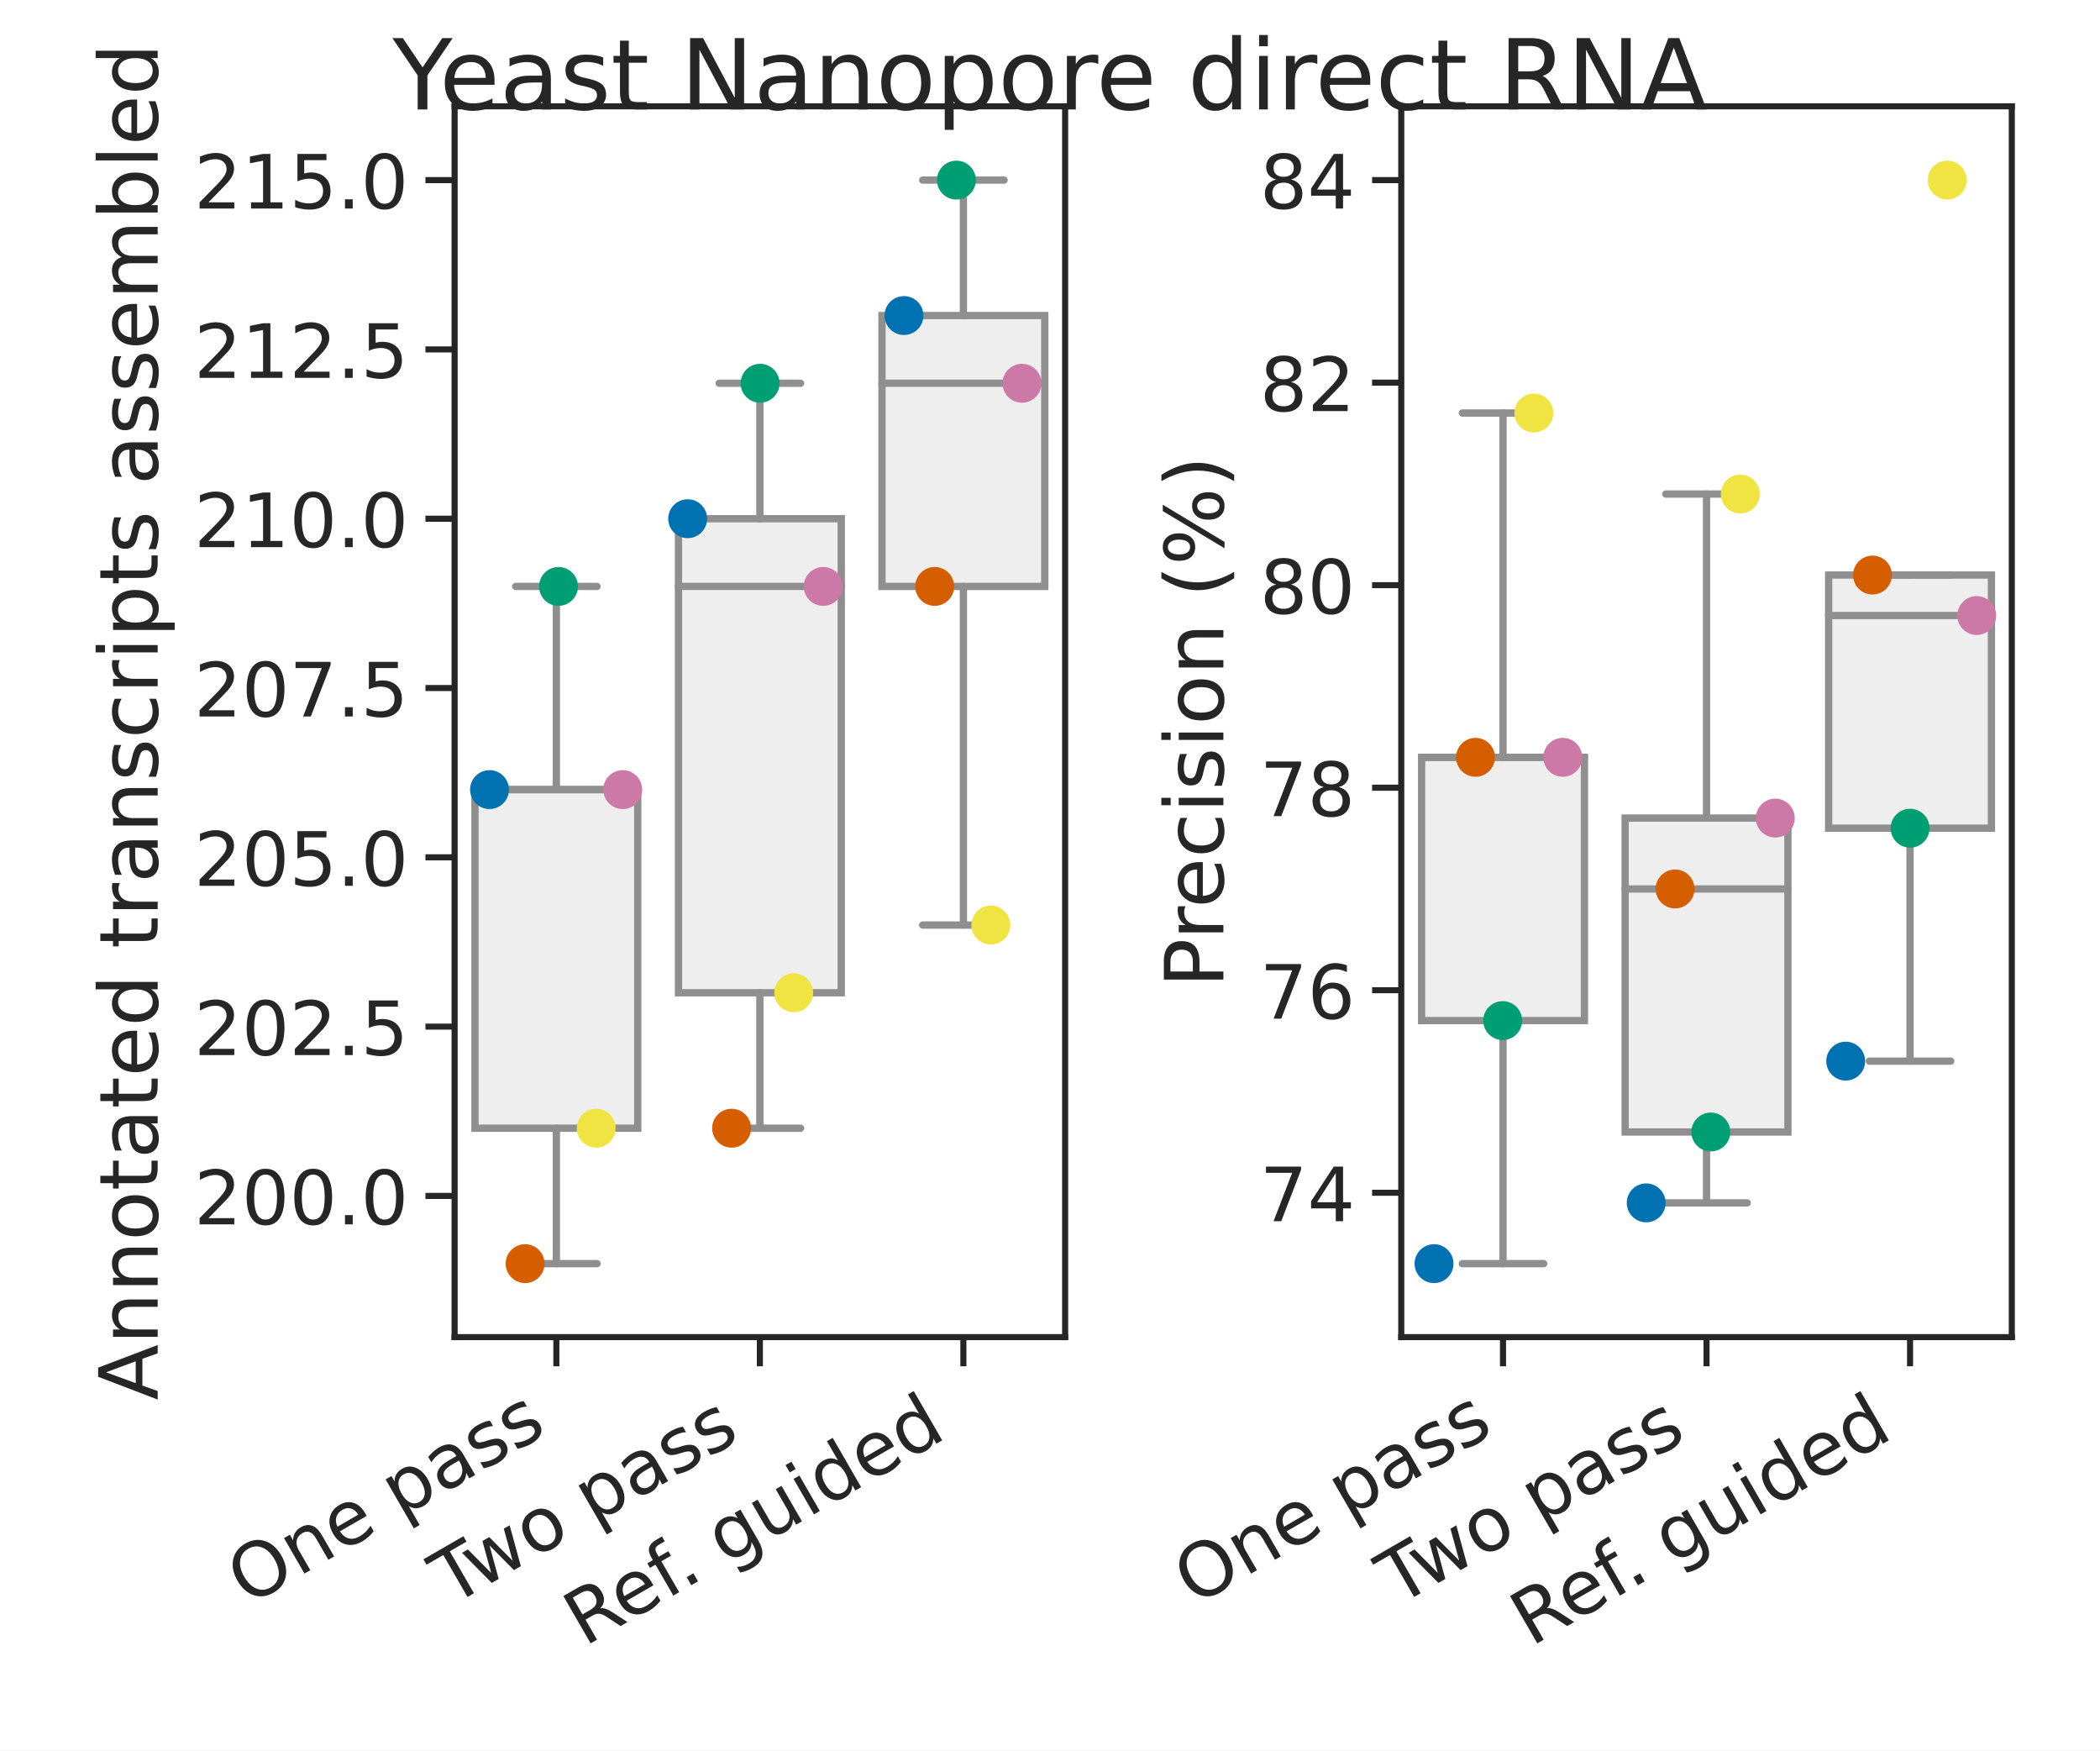
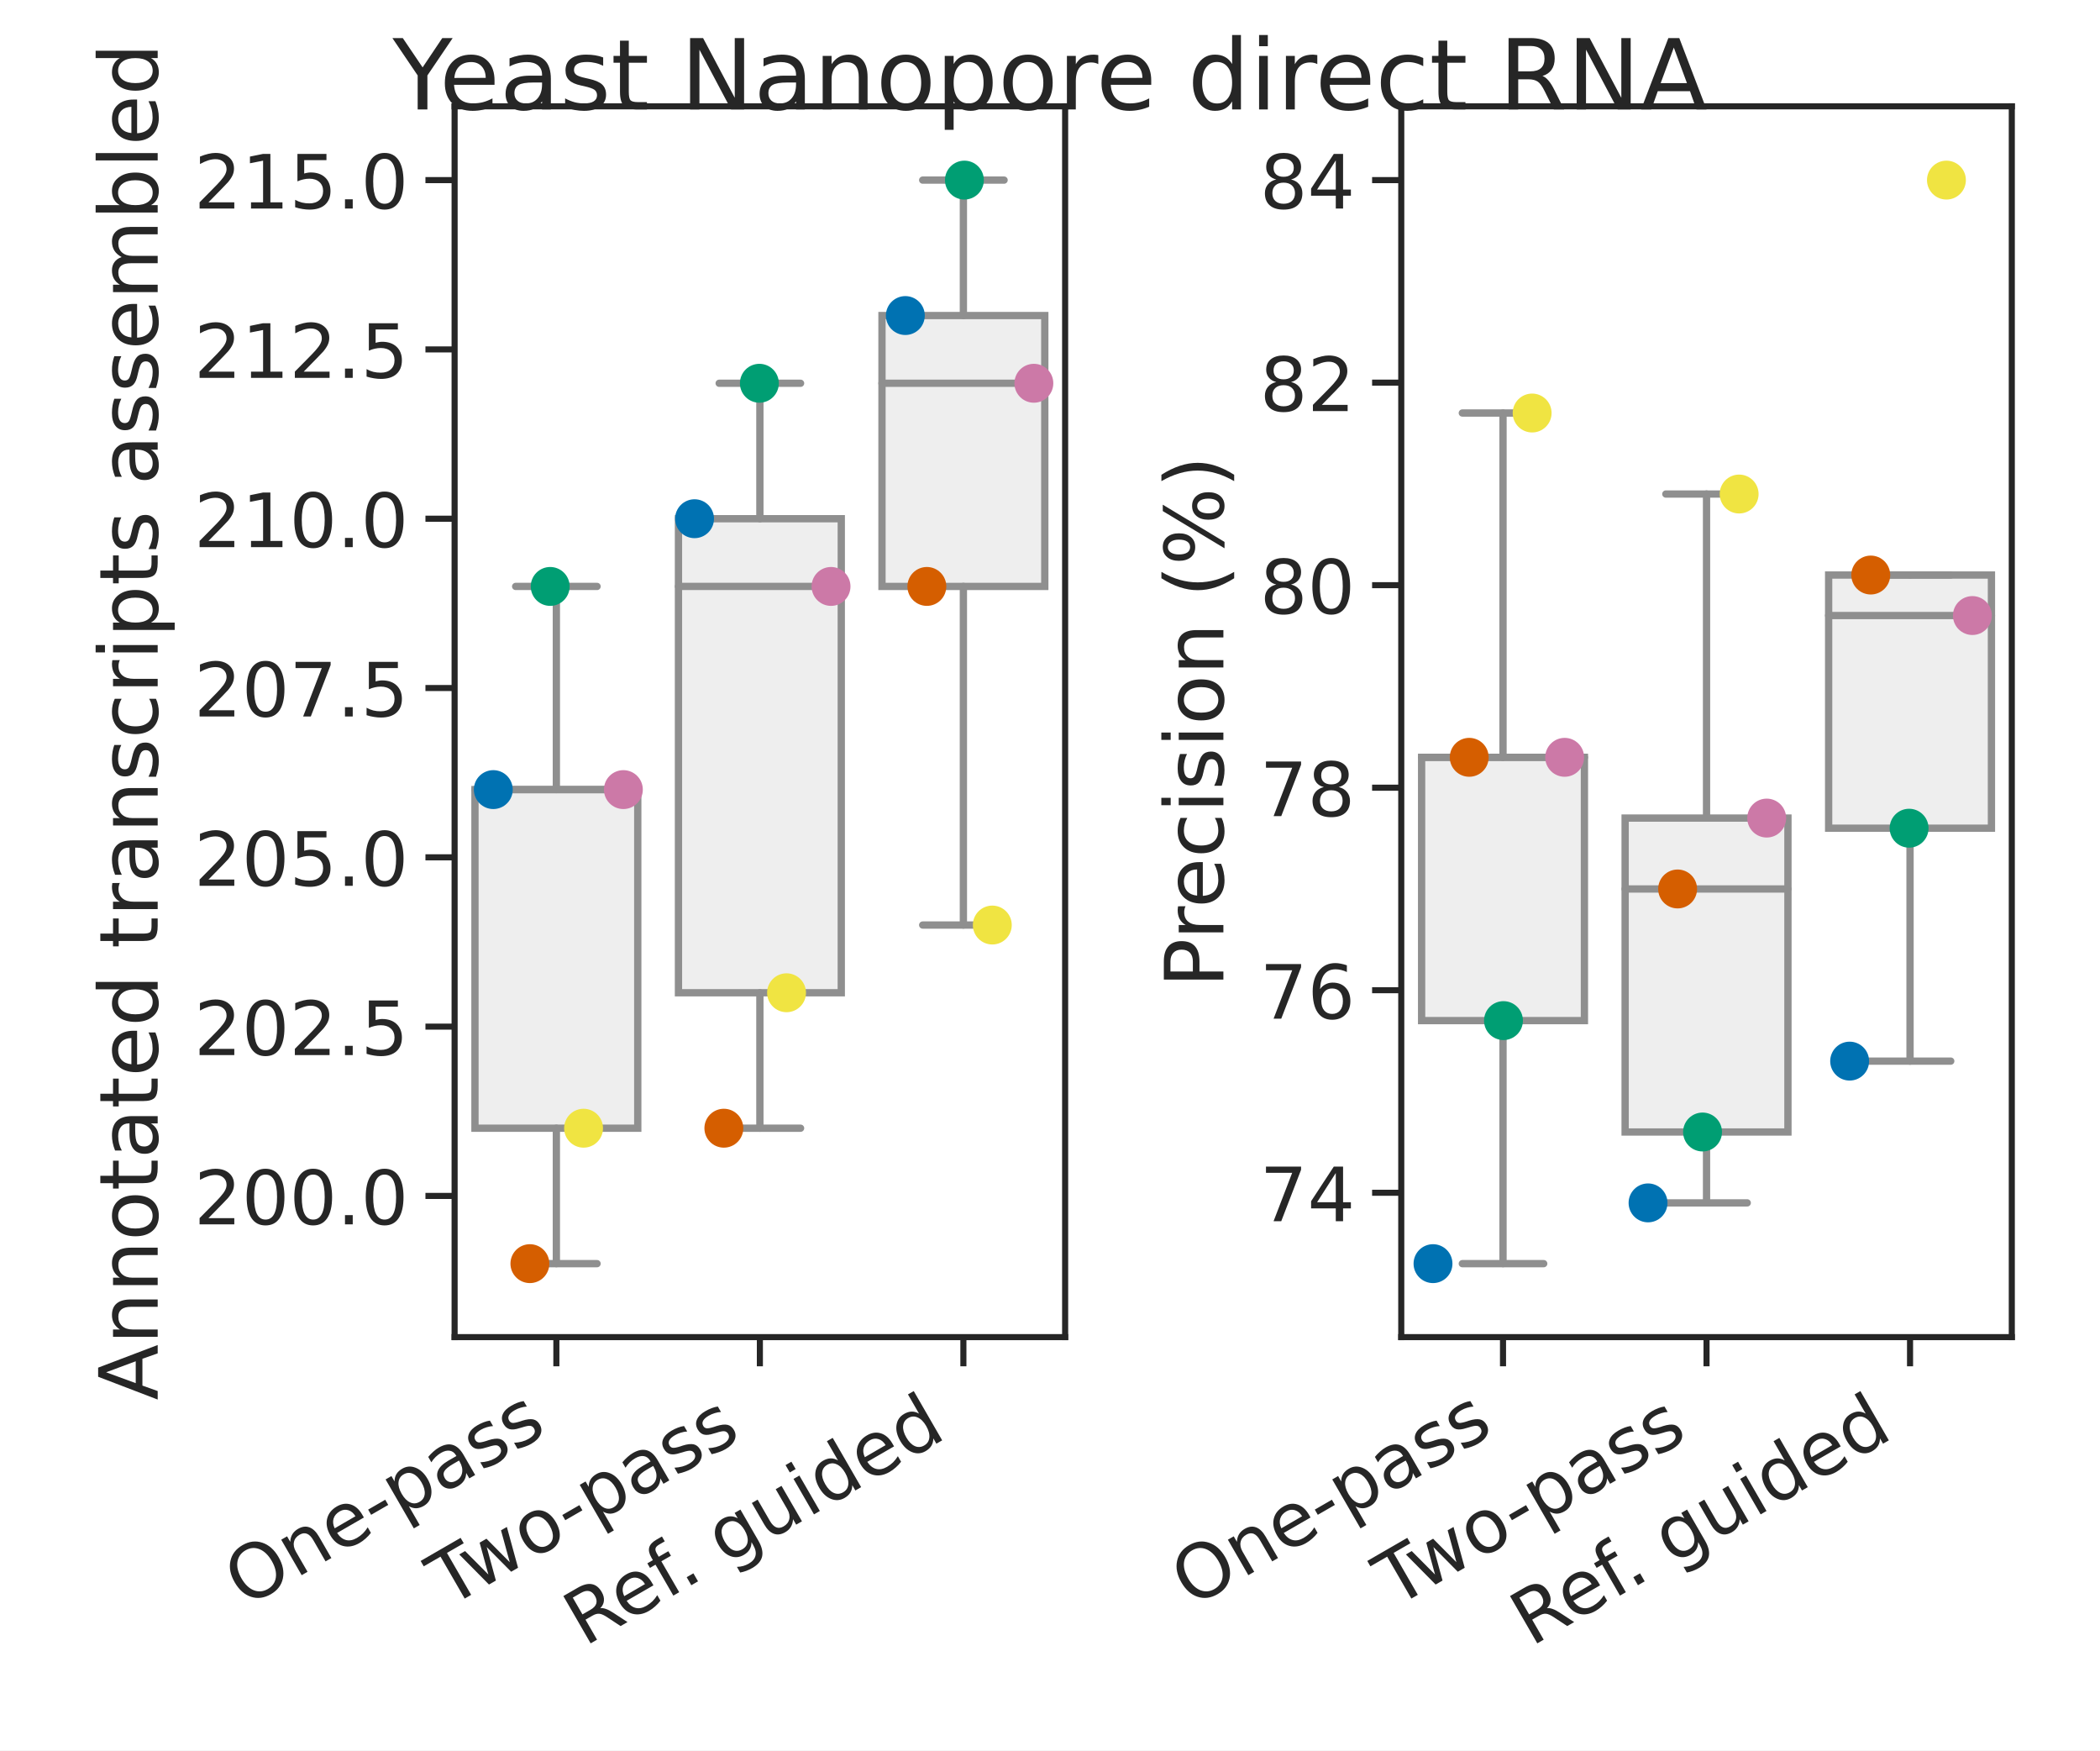
<svg xmlns="http://www.w3.org/2000/svg" xmlns:xlink="http://www.w3.org/1999/xlink" height="360pt" version="1.1" viewBox="0 0 432 360" width="432pt">
  <defs>
    <style type="text/css">
*{stroke-linecap:butt;stroke-linejoin:round;}
  </style>
  </defs>
  <g id="figure_1">
    <g id="patch_1">
      <path d="M 0 360  L 432 360  L 432 0  L 0 0  z " style="fill:#ffffff;" />
    </g>
    <g id="axes_1">
      <g id="patch_2">
        <path d="M 93.519 274.998  L 219.115 274.998  L 219.115 21.869  L 93.519 21.869  z " style="fill:#ffffff;" />
      </g>
      <g id="matplotlib.axis_1">
        <g id="xtick_1">
          <g id="line2d_1">
            <defs>
-               <path d="M 0 0  L 0 6  " id="m8d26436d24" style="stroke:#262626;stroke-width:1.25;" />
+               <path d="M 0 0  L 0 6  " id="mfff3a0f407" style="stroke:#262626;stroke-width:1.25;" />
            </defs>
            <g>
-               <use style="fill:#262626;stroke:#262626;stroke-width:1.25;" x="114.452" xlink:href="#m8d26436d24" y="274.998" />
+               <use style="fill:#262626;stroke:#262626;stroke-width:1.25;" x="114.452" xlink:href="#mfff3a0f407" y="274.998" />
            </g>
          </g>
          <g id="text_1">
-             <text style="fill:#262626;font-family:DejaVu Sans;font-size:15.4px;font-style:normal;font-weight:normal;" transform="translate(50.91975 330.388)rotate(-30)">One pass</text>
+             <text style="fill:#262626;font-family:DejaVu Sans;font-size:15.4px;font-style:normal;font-weight:normal;" transform="translate(50.34669 330.7188)rotate(-30)">One-pass</text>
          </g>
        </g>
        <g id="xtick_2">
          <g id="line2d_2">
            <g>
-               <use style="fill:#262626;stroke:#262626;stroke-width:1.25;" x="156.317" xlink:href="#m8d26436d24" y="274.998" />
+               <use style="fill:#262626;stroke:#262626;stroke-width:1.25;" x="156.317" xlink:href="#mfff3a0f407" y="274.998" />
            </g>
          </g>
          <g id="text_2">
-             <text style="fill:#262626;font-family:DejaVu Sans;font-size:15.4px;font-style:normal;font-weight:normal;" transform="translate(92.76233 330.4012)rotate(-30)">Two pass</text>
+             <text style="fill:#262626;font-family:DejaVu Sans;font-size:15.4px;font-style:normal;font-weight:normal;" transform="translate(92.18718 330.7333)rotate(-30)">Two-pass</text>
          </g>
        </g>
        <g id="xtick_3">
          <g id="line2d_3">
            <g>
-               <use style="fill:#262626;stroke:#262626;stroke-width:1.25;" x="198.183" xlink:href="#m8d26436d24" y="274.998" />
+               <use style="fill:#262626;stroke:#262626;stroke-width:1.25;" x="198.183" xlink:href="#mfff3a0f407" y="274.998" />
            </g>
          </g>
          <g id="text_3">
            <text style="fill:#262626;font-family:DejaVu Sans;font-size:15.4px;font-style:normal;font-weight:normal;" transform="translate(120.1949 338.7341)rotate(-30)">Ref. guided</text>
          </g>
        </g>
      </g>
      <g id="matplotlib.axis_2">
        <g id="ytick_1">
          <g id="line2d_4">
            <defs>
-               <path d="M 0 0  L -6 0  " id="mcd6448b341" style="stroke:#262626;stroke-width:1.25;" />
+               <path d="M 0 0  L -6 0  " id="m0a13a29896" style="stroke:#262626;stroke-width:1.25;" />
            </defs>
            <g>
-               <use style="fill:#262626;stroke:#262626;stroke-width:1.25;" x="93.519" xlink:href="#mcd6448b341" y="245.957" />
+               <use style="fill:#262626;stroke:#262626;stroke-width:1.25;" x="93.519" xlink:href="#m0a13a29896" y="245.957" />
            </g>
          </g>
          <g id="text_4">
            <text style="fill:#262626;font-family:DejaVu Sans;font-size:15.4px;font-style:normal;font-weight:normal;text-anchor:end;" transform="rotate(-0, 84.019, 251.8081)" x="84.019" y="251.808">200.0</text>
          </g>
        </g>
        <g id="ytick_2">
          <g id="line2d_5">
            <g>
-               <use style="fill:#262626;stroke:#262626;stroke-width:1.25;" x="93.519" xlink:href="#mcd6448b341" y="211.138" />
+               <use style="fill:#262626;stroke:#262626;stroke-width:1.25;" x="93.519" xlink:href="#m0a13a29896" y="211.138" />
            </g>
          </g>
          <g id="text_5">
            <text style="fill:#262626;font-family:DejaVu Sans;font-size:15.4px;font-style:normal;font-weight:normal;text-anchor:end;" transform="rotate(-0, 84.019, 216.9887)" x="84.019" y="216.989">202.5</text>
          </g>
        </g>
        <g id="ytick_3">
          <g id="line2d_6">
            <g>
-               <use style="fill:#262626;stroke:#262626;stroke-width:1.25;" x="93.519" xlink:href="#mcd6448b341" y="176.318" />
+               <use style="fill:#262626;stroke:#262626;stroke-width:1.25;" x="93.519" xlink:href="#m0a13a29896" y="176.318" />
            </g>
          </g>
          <g id="text_6">
            <text style="fill:#262626;font-family:DejaVu Sans;font-size:15.4px;font-style:normal;font-weight:normal;text-anchor:end;" transform="rotate(-0, 84.019, 182.1692)" x="84.019" y="182.169">205.0</text>
          </g>
        </g>
        <g id="ytick_4">
          <g id="line2d_7">
            <g>
-               <use style="fill:#262626;stroke:#262626;stroke-width:1.25;" x="93.519" xlink:href="#mcd6448b341" y="141.499" />
+               <use style="fill:#262626;stroke:#262626;stroke-width:1.25;" x="93.519" xlink:href="#m0a13a29896" y="141.499" />
            </g>
          </g>
          <g id="text_7">
            <text style="fill:#262626;font-family:DejaVu Sans;font-size:15.4px;font-style:normal;font-weight:normal;text-anchor:end;" transform="rotate(-0, 84.019, 147.3498)" x="84.019" y="147.35">207.5</text>
          </g>
        </g>
        <g id="ytick_5">
          <g id="line2d_8">
            <g>
-               <use style="fill:#262626;stroke:#262626;stroke-width:1.25;" x="93.519" xlink:href="#mcd6448b341" y="106.68" />
+               <use style="fill:#262626;stroke:#262626;stroke-width:1.25;" x="93.519" xlink:href="#m0a13a29896" y="106.68" />
            </g>
          </g>
          <g id="text_8">
            <text style="fill:#262626;font-family:DejaVu Sans;font-size:15.4px;font-style:normal;font-weight:normal;text-anchor:end;" transform="rotate(-0, 84.019, 112.5304)" x="84.019" y="112.53">210.0</text>
          </g>
        </g>
        <g id="ytick_6">
          <g id="line2d_9">
            <g>
-               <use style="fill:#262626;stroke:#262626;stroke-width:1.25;" x="93.519" xlink:href="#mcd6448b341" y="71.86" />
+               <use style="fill:#262626;stroke:#262626;stroke-width:1.25;" x="93.519" xlink:href="#m0a13a29896" y="71.86" />
            </g>
          </g>
          <g id="text_9">
            <text style="fill:#262626;font-family:DejaVu Sans;font-size:15.4px;font-style:normal;font-weight:normal;text-anchor:end;" transform="rotate(-0, 84.019, 77.71099)" x="84.019" y="77.711">212.5</text>
          </g>
        </g>
        <g id="ytick_7">
          <g id="line2d_10">
            <g>
-               <use style="fill:#262626;stroke:#262626;stroke-width:1.25;" x="93.519" xlink:href="#mcd6448b341" y="37.041" />
+               <use style="fill:#262626;stroke:#262626;stroke-width:1.25;" x="93.519" xlink:href="#m0a13a29896" y="37.041" />
            </g>
          </g>
          <g id="text_10">
            <text style="fill:#262626;font-family:DejaVu Sans;font-size:15.4px;font-style:normal;font-weight:normal;text-anchor:end;" transform="rotate(-0, 84.019, 42.89157)" x="84.019" y="42.892">215.0</text>
          </g>
        </g>
        <g id="text_11">
          <text style="fill:#262626;font-family:DejaVu Sans;font-size:16.8px;font-style:normal;font-weight:normal;text-anchor:middle;" transform="rotate(-90, 32.43781, 148.4337)" x="32.438" y="148.434">Annotated transcripts assembled</text>
        </g>
      </g>
      <g id="patch_3">
-         <path clip-path="url(#p438018745e)" d="M 97.706 232.03  L 131.198 232.03  L 131.198 162.391  L 97.706 162.391  L 97.706 232.03  z " style="fill:#eeeeee;stroke:#8f8f8f;stroke-linejoin:miter;stroke-width:1.5;" />
+         <path clip-path="url(#p2215c31992)" d="M 97.706 232.03  L 131.198 232.03  L 131.198 162.391  L 97.706 162.391  L 97.706 232.03  z " style="fill:#eeeeee;stroke:#8f8f8f;stroke-linejoin:miter;stroke-width:1.5;" />
      </g>
      <g id="patch_4">
-         <path clip-path="url(#p438018745e)" d="M 139.571 204.174  L 173.063 204.174  L 173.063 106.68  L 139.571 106.68  L 139.571 204.174  z " style="fill:#eeeeee;stroke:#8f8f8f;stroke-linejoin:miter;stroke-width:1.5;" />
+         <path clip-path="url(#p2215c31992)" d="M 139.571 204.174  L 173.063 204.174  L 173.063 106.68  L 139.571 106.68  L 139.571 204.174  z " style="fill:#eeeeee;stroke:#8f8f8f;stroke-linejoin:miter;stroke-width:1.5;" />
      </g>
      <g id="patch_5">
-         <path clip-path="url(#p438018745e)" d="M 181.437 120.607  L 214.929 120.607  L 214.929 64.896  L 181.437 64.896  L 181.437 120.607  z " style="fill:#eeeeee;stroke:#8f8f8f;stroke-linejoin:miter;stroke-width:1.5;" />
+         <path clip-path="url(#p2215c31992)" d="M 181.437 120.607  L 214.929 120.607  L 214.929 64.896  L 181.437 64.896  L 181.437 120.607  z " style="fill:#eeeeee;stroke:#8f8f8f;stroke-linejoin:miter;stroke-width:1.5;" />
      </g>
      <g id="PathCollection_1" />
      <g id="PathCollection_2" />
      <g id="PathCollection_3" />
      <g id="PathCollection_4" />
      <g id="PathCollection_5" />
      <g id="line2d_11">
-         <path clip-path="url(#p438018745e)" d="M 114.452 232.03  L 114.452 259.885  " style="fill:none;stroke:#8f8f8f;stroke-linecap:round;stroke-width:1.5;" />
+         <path clip-path="url(#p2215c31992)" d="M 114.452 232.03  L 114.452 259.885  " style="fill:none;stroke:#8f8f8f;stroke-linecap:round;stroke-width:1.5;" />
      </g>
      <g id="line2d_12">
-         <path clip-path="url(#p438018745e)" d="M 114.452 162.391  L 114.452 120.607  " style="fill:none;stroke:#8f8f8f;stroke-linecap:round;stroke-width:1.5;" />
+         <path clip-path="url(#p2215c31992)" d="M 114.452 162.391  L 114.452 120.607  " style="fill:none;stroke:#8f8f8f;stroke-linecap:round;stroke-width:1.5;" />
      </g>
      <g id="line2d_13">
-         <path clip-path="url(#p438018745e)" d="M 106.079 259.885  L 122.825 259.885  " style="fill:none;stroke:#8f8f8f;stroke-linecap:round;stroke-width:1.5;" />
+         <path clip-path="url(#p2215c31992)" d="M 106.079 259.885  L 122.825 259.885  " style="fill:none;stroke:#8f8f8f;stroke-linecap:round;stroke-width:1.5;" />
      </g>
      <g id="line2d_14">
-         <path clip-path="url(#p438018745e)" d="M 106.079 120.607  L 122.825 120.607  " style="fill:none;stroke:#8f8f8f;stroke-linecap:round;stroke-width:1.5;" />
+         <path clip-path="url(#p2215c31992)" d="M 106.079 120.607  L 122.825 120.607  " style="fill:none;stroke:#8f8f8f;stroke-linecap:round;stroke-width:1.5;" />
      </g>
      <g id="line2d_15" />
      <g id="line2d_16">
-         <path clip-path="url(#p438018745e)" d="M 156.317 204.174  L 156.317 232.03  " style="fill:none;stroke:#8f8f8f;stroke-linecap:round;stroke-width:1.5;" />
+         <path clip-path="url(#p2215c31992)" d="M 156.317 204.174  L 156.317 232.03  " style="fill:none;stroke:#8f8f8f;stroke-linecap:round;stroke-width:1.5;" />
      </g>
      <g id="line2d_17">
-         <path clip-path="url(#p438018745e)" d="M 156.317 106.68  L 156.317 78.824  " style="fill:none;stroke:#8f8f8f;stroke-linecap:round;stroke-width:1.5;" />
+         <path clip-path="url(#p2215c31992)" d="M 156.317 106.68  L 156.317 78.824  " style="fill:none;stroke:#8f8f8f;stroke-linecap:round;stroke-width:1.5;" />
      </g>
      <g id="line2d_18">
-         <path clip-path="url(#p438018745e)" d="M 147.944 232.03  L 164.69 232.03  " style="fill:none;stroke:#8f8f8f;stroke-linecap:round;stroke-width:1.5;" />
+         <path clip-path="url(#p2215c31992)" d="M 147.944 232.03  L 164.69 232.03  " style="fill:none;stroke:#8f8f8f;stroke-linecap:round;stroke-width:1.5;" />
      </g>
      <g id="line2d_19">
-         <path clip-path="url(#p438018745e)" d="M 147.944 78.824  L 164.69 78.824  " style="fill:none;stroke:#8f8f8f;stroke-linecap:round;stroke-width:1.5;" />
+         <path clip-path="url(#p2215c31992)" d="M 147.944 78.824  L 164.69 78.824  " style="fill:none;stroke:#8f8f8f;stroke-linecap:round;stroke-width:1.5;" />
      </g>
      <g id="line2d_20" />
      <g id="line2d_21">
-         <path clip-path="url(#p438018745e)" d="M 198.183 120.607  L 198.183 190.246  " style="fill:none;stroke:#8f8f8f;stroke-linecap:round;stroke-width:1.5;" />
+         <path clip-path="url(#p2215c31992)" d="M 198.183 120.607  L 198.183 190.246  " style="fill:none;stroke:#8f8f8f;stroke-linecap:round;stroke-width:1.5;" />
      </g>
      <g id="line2d_22">
-         <path clip-path="url(#p438018745e)" d="M 198.183 64.896  L 198.183 37.041  " style="fill:none;stroke:#8f8f8f;stroke-linecap:round;stroke-width:1.5;" />
+         <path clip-path="url(#p2215c31992)" d="M 198.183 64.896  L 198.183 37.041  " style="fill:none;stroke:#8f8f8f;stroke-linecap:round;stroke-width:1.5;" />
      </g>
      <g id="line2d_23">
-         <path clip-path="url(#p438018745e)" d="M 189.81 190.246  L 206.556 190.246  " style="fill:none;stroke:#8f8f8f;stroke-linecap:round;stroke-width:1.5;" />
+         <path clip-path="url(#p2215c31992)" d="M 189.81 190.246  L 206.556 190.246  " style="fill:none;stroke:#8f8f8f;stroke-linecap:round;stroke-width:1.5;" />
      </g>
      <g id="line2d_24">
-         <path clip-path="url(#p438018745e)" d="M 189.81 37.041  L 206.556 37.041  " style="fill:none;stroke:#8f8f8f;stroke-linecap:round;stroke-width:1.5;" />
+         <path clip-path="url(#p2215c31992)" d="M 189.81 37.041  L 206.556 37.041  " style="fill:none;stroke:#8f8f8f;stroke-linecap:round;stroke-width:1.5;" />
      </g>
      <g id="line2d_25" />
      <g id="line2d_26">
-         <path clip-path="url(#p438018745e)" d="M 97.706 162.391  L 131.198 162.391  " style="fill:none;stroke:#8f8f8f;stroke-linecap:round;stroke-width:1.5;" />
+         <path clip-path="url(#p2215c31992)" d="M 97.706 162.391  L 131.198 162.391  " style="fill:none;stroke:#8f8f8f;stroke-linecap:round;stroke-width:1.5;" />
      </g>
      <g id="line2d_27">
-         <path clip-path="url(#p438018745e)" d="M 139.571 120.607  L 173.063 120.607  " style="fill:none;stroke:#8f8f8f;stroke-linecap:round;stroke-width:1.5;" />
+         <path clip-path="url(#p2215c31992)" d="M 139.571 120.607  L 173.063 120.607  " style="fill:none;stroke:#8f8f8f;stroke-linecap:round;stroke-width:1.5;" />
      </g>
      <g id="line2d_28">
-         <path clip-path="url(#p438018745e)" d="M 181.437 78.824  L 214.929 78.824  " style="fill:none;stroke:#8f8f8f;stroke-linecap:round;stroke-width:1.5;" />
+         <path clip-path="url(#p2215c31992)" d="M 181.437 78.824  L 214.929 78.824  " style="fill:none;stroke:#8f8f8f;stroke-linecap:round;stroke-width:1.5;" />
      </g>
      <g id="patch_6">
        <path d="M 93.519 274.998  L 93.519 21.869  " style="fill:none;stroke:#262626;stroke-linecap:square;stroke-linejoin:miter;stroke-width:1.25;" />
      </g>
      <g id="patch_7">
        <path d="M 219.115 274.998  L 219.115 21.869  " style="fill:none;stroke:#262626;stroke-linecap:square;stroke-linejoin:miter;stroke-width:1.25;" />
      </g>
      <g id="patch_8">
        <path d="M 93.519 274.998  L 219.115 274.998  " style="fill:none;stroke:#262626;stroke-linecap:square;stroke-linejoin:miter;stroke-width:1.25;" />
      </g>
      <g id="patch_9">
        <path d="M 93.519 21.869  L 219.115 21.869  " style="fill:none;stroke:#262626;stroke-linecap:square;stroke-linejoin:miter;stroke-width:1.25;" />
      </g>
      <g id="PathCollection_6">
        <defs>
-           <path d="M 0 4  C 1.061 4 2.078 3.579 2.828 2.828  C 3.579 2.078 4 1.061 4 0  C 4 -1.061 3.579 -2.078 2.828 -2.828  C 2.078 -3.579 1.061 -4 0 -4  C -1.061 -4 -2.078 -3.579 -2.828 -2.828  C -3.579 -2.078 -4 -1.061 -4 0  C -4 1.061 -3.579 2.078 -2.828 2.828  C -2.078 3.579 -1.061 4 0 4  z " id="mcdd98ac66f" />
+           <path d="M 0 4  C 1.061 4 2.078 3.579 2.828 2.828  C 3.579 2.078 4 1.061 4 0  C 4 -1.061 3.579 -2.078 2.828 -2.828  C 2.078 -3.579 1.061 -4 0 -4  C -1.061 -4 -2.078 -3.579 -2.828 -2.828  C -3.579 -2.078 -4 -1.061 -4 0  C -4 1.061 -3.579 2.078 -2.828 2.828  C -2.078 3.579 -1.061 4 0 4  z " id="mc563916712" />
        </defs>
-         <g clip-path="url(#p438018745e)">
-           <use style="fill:#0072b2;" x="100.701" xlink:href="#mcdd98ac66f" y="162.391" />
+         <g clip-path="url(#p2215c31992)">
+           <use style="fill:#0072b2;" x="101.48" xlink:href="#mc563916712" y="162.391" />
        </g>
      </g>
      <g id="PathCollection_7">
        <defs>
-           <path d="M 0 4  C 1.061 4 2.078 3.579 2.828 2.828  C 3.579 2.078 4 1.061 4 0  C 4 -1.061 3.579 -2.078 2.828 -2.828  C 2.078 -3.579 1.061 -4 0 -4  C -1.061 -4 -2.078 -3.579 -2.828 -2.828  C -3.579 -2.078 -4 -1.061 -4 0  C -4 1.061 -3.579 2.078 -2.828 2.828  C -2.078 3.579 -1.061 4 0 4  z " id="m3179f23032" />
+           <path d="M 0 4  C 1.061 4 2.078 3.579 2.828 2.828  C 3.579 2.078 4 1.061 4 0  C 4 -1.061 3.579 -2.078 2.828 -2.828  C 2.078 -3.579 1.061 -4 0 -4  C -1.061 -4 -2.078 -3.579 -2.828 -2.828  C -3.579 -2.078 -4 -1.061 -4 0  C -4 1.061 -3.579 2.078 -2.828 2.828  C -2.078 3.579 -1.061 4 0 4  z " id="md59866db94" />
        </defs>
-         <g clip-path="url(#p438018745e)">
-           <use style="fill:#d55e00;" x="108.021" xlink:href="#m3179f23032" y="259.885" />
+         <g clip-path="url(#p2215c31992)">
+           <use style="fill:#d55e00;" x="109.007" xlink:href="#md59866db94" y="259.885" />
        </g>
      </g>
      <g id="PathCollection_8">
        <defs>
-           <path d="M 0 4  C 1.061 4 2.078 3.579 2.828 2.828  C 3.579 2.078 4 1.061 4 0  C 4 -1.061 3.579 -2.078 2.828 -2.828  C 2.078 -3.579 1.061 -4 0 -4  C -1.061 -4 -2.078 -3.579 -2.828 -2.828  C -3.579 -2.078 -4 -1.061 -4 0  C -4 1.061 -3.579 2.078 -2.828 2.828  C -2.078 3.579 -1.061 4 0 4  z " id="m0520292517" />
+           <path d="M 0 4  C 1.061 4 2.078 3.579 2.828 2.828  C 3.579 2.078 4 1.061 4 0  C 4 -1.061 3.579 -2.078 2.828 -2.828  C 2.078 -3.579 1.061 -4 0 -4  C -1.061 -4 -2.078 -3.579 -2.828 -2.828  C -3.579 -2.078 -4 -1.061 -4 0  C -4 1.061 -3.579 2.078 -2.828 2.828  C -2.078 3.579 -1.061 4 0 4  z " id="m6cb85c5c92" />
        </defs>
-         <g clip-path="url(#p438018745e)">
-           <use style="fill:#009e73;" x="114.892" xlink:href="#m0520292517" y="120.607" />
+         <g clip-path="url(#p2215c31992)">
+           <use style="fill:#009e73;" x="113.183" xlink:href="#m6cb85c5c92" y="120.607" />
        </g>
      </g>
      <g id="PathCollection_9">
        <defs>
-           <path d="M 0 4  C 1.061 4 2.078 3.579 2.828 2.828  C 3.579 2.078 4 1.061 4 0  C 4 -1.061 3.579 -2.078 2.828 -2.828  C 2.078 -3.579 1.061 -4 0 -4  C -1.061 -4 -2.078 -3.579 -2.828 -2.828  C -3.579 -2.078 -4 -1.061 -4 0  C -4 1.061 -3.579 2.078 -2.828 2.828  C -2.078 3.579 -1.061 4 0 4  z " id="m18e3af4e14" />
+           <path d="M 0 4  C 1.061 4 2.078 3.579 2.828 2.828  C 3.579 2.078 4 1.061 4 0  C 4 -1.061 3.579 -2.078 2.828 -2.828  C 2.078 -3.579 1.061 -4 0 -4  C -1.061 -4 -2.078 -3.579 -2.828 -2.828  C -3.579 -2.078 -4 -1.061 -4 0  C -4 1.061 -3.579 2.078 -2.828 2.828  C -2.078 3.579 -1.061 4 0 4  z " id="me28a68fe5d" />
        </defs>
-         <g clip-path="url(#p438018745e)">
-           <use style="fill:#f0e442;" x="122.642" xlink:href="#m18e3af4e14" y="232.03" />
+         <g clip-path="url(#p2215c31992)">
+           <use style="fill:#f0e442;" x="120.049" xlink:href="#me28a68fe5d" y="232.03" />
        </g>
      </g>
      <g id="PathCollection_10">
        <defs>
-           <path d="M 0 4  C 1.061 4 2.078 3.579 2.828 2.828  C 3.579 2.078 4 1.061 4 0  C 4 -1.061 3.579 -2.078 2.828 -2.828  C 2.078 -3.579 1.061 -4 0 -4  C -1.061 -4 -2.078 -3.579 -2.828 -2.828  C -3.579 -2.078 -4 -1.061 -4 0  C -4 1.061 -3.579 2.078 -2.828 2.828  C -2.078 3.579 -1.061 4 0 4  z " id="mf0e194047f" />
+           <path d="M 0 4  C 1.061 4 2.078 3.579 2.828 2.828  C 3.579 2.078 4 1.061 4 0  C 4 -1.061 3.579 -2.078 2.828 -2.828  C 2.078 -3.579 1.061 -4 0 -4  C -1.061 -4 -2.078 -3.579 -2.828 -2.828  C -3.579 -2.078 -4 -1.061 -4 0  C -4 1.061 -3.579 2.078 -2.828 2.828  C -2.078 3.579 -1.061 4 0 4  z " id="m928684b629" />
        </defs>
-         <g clip-path="url(#p438018745e)">
-           <use style="fill:#cc79a7;" x="128.106" xlink:href="#mf0e194047f" y="162.391" />
+         <g clip-path="url(#p2215c31992)">
+           <use style="fill:#cc79a7;" x="128.237" xlink:href="#m928684b629" y="162.391" />
        </g>
      </g>
      <g id="PathCollection_11">
-         <g clip-path="url(#p438018745e)">
-           <use style="fill:#0072b2;" x="141.463" xlink:href="#mcdd98ac66f" y="106.68" />
+         <g clip-path="url(#p2215c31992)">
+           <use style="fill:#0072b2;" x="142.879" xlink:href="#mc563916712" y="106.68" />
        </g>
      </g>
      <g id="PathCollection_12">
-         <g clip-path="url(#p438018745e)">
-           <use style="fill:#d55e00;" x="150.5" xlink:href="#m3179f23032" y="232.03" />
+         <g clip-path="url(#p2215c31992)">
+           <use style="fill:#d55e00;" x="148.908" xlink:href="#md59866db94" y="232.03" />
        </g>
      </g>
      <g id="PathCollection_13">
-         <g clip-path="url(#p438018745e)">
-           <use style="fill:#009e73;" x="156.359" xlink:href="#m0520292517" y="78.824" />
+         <g clip-path="url(#p2215c31992)">
+           <use style="fill:#009e73;" x="156.215" xlink:href="#m6cb85c5c92" y="78.824" />
        </g>
      </g>
      <g id="PathCollection_14">
-         <g clip-path="url(#p438018745e)">
-           <use style="fill:#f0e442;" x="163.284" xlink:href="#m18e3af4e14" y="204.174" />
+         <g clip-path="url(#p2215c31992)">
+           <use style="fill:#f0e442;" x="161.805" xlink:href="#me28a68fe5d" y="204.174" />
        </g>
      </g>
      <g id="PathCollection_15">
-         <g clip-path="url(#p438018745e)">
-           <use style="fill:#cc79a7;" x="169.347" xlink:href="#mf0e194047f" y="120.607" />
+         <g clip-path="url(#p2215c31992)">
+           <use style="fill:#cc79a7;" x="170.956" xlink:href="#m928684b629" y="120.607" />
        </g>
      </g>
      <g id="PathCollection_16">
-         <g clip-path="url(#p438018745e)">
-           <use style="fill:#0072b2;" x="185.961" xlink:href="#mcdd98ac66f" y="64.896" />
+         <g clip-path="url(#p2215c31992)">
+           <use style="fill:#0072b2;" x="186.242" xlink:href="#mc563916712" y="64.896" />
        </g>
      </g>
      <g id="PathCollection_17">
-         <g clip-path="url(#p438018745e)">
-           <use style="fill:#d55e00;" x="192.28" xlink:href="#m3179f23032" y="120.607" />
+         <g clip-path="url(#p2215c31992)">
+           <use style="fill:#d55e00;" x="190.668" xlink:href="#md59866db94" y="120.607" />
        </g>
      </g>
      <g id="PathCollection_18">
-         <g clip-path="url(#p438018745e)">
-           <use style="fill:#009e73;" x="196.746" xlink:href="#m0520292517" y="37.041" />
+         <g clip-path="url(#p2215c31992)">
+           <use style="fill:#009e73;" x="198.393" xlink:href="#m6cb85c5c92" y="37.041" />
        </g>
      </g>
      <g id="PathCollection_19">
-         <g clip-path="url(#p438018745e)">
-           <use style="fill:#f0e442;" x="203.833" xlink:href="#m18e3af4e14" y="190.246" />
+         <g clip-path="url(#p2215c31992)">
+           <use style="fill:#f0e442;" x="204.132" xlink:href="#me28a68fe5d" y="190.246" />
        </g>
      </g>
      <g id="PathCollection_20">
-         <g clip-path="url(#p438018745e)">
-           <use style="fill:#cc79a7;" x="210.235" xlink:href="#mf0e194047f" y="78.824" />
+         <g clip-path="url(#p2215c31992)">
+           <use style="fill:#cc79a7;" x="212.681" xlink:href="#m928684b629" y="78.824" />
        </g>
      </g>
    </g>
    <g id="axes_2">
      <g id="patch_10">
        <path d="M 288.26 274.998  L 413.856 274.998  L 413.856 21.869  L 288.26 21.869  z " style="fill:#ffffff;" />
      </g>
      <g id="matplotlib.axis_3">
        <g id="xtick_4">
          <g id="line2d_29">
            <g>
-               <use style="fill:#262626;stroke:#262626;stroke-width:1.25;" x="309.192" xlink:href="#m8d26436d24" y="274.998" />
+               <use style="fill:#262626;stroke:#262626;stroke-width:1.25;" x="309.192" xlink:href="#mfff3a0f407" y="274.998" />
            </g>
          </g>
          <g id="text_12">
-             <text style="fill:#262626;font-family:DejaVu Sans;font-size:15.4px;font-style:normal;font-weight:normal;" transform="translate(245.6602 330.388)rotate(-30)">One pass</text>
+             <text style="fill:#262626;font-family:DejaVu Sans;font-size:15.4px;font-style:normal;font-weight:normal;" transform="translate(245.0872 330.7188)rotate(-30)">One-pass</text>
          </g>
        </g>
        <g id="xtick_5">
          <g id="line2d_30">
            <g>
-               <use style="fill:#262626;stroke:#262626;stroke-width:1.25;" x="351.058" xlink:href="#m8d26436d24" y="274.998" />
+               <use style="fill:#262626;stroke:#262626;stroke-width:1.25;" x="351.058" xlink:href="#mfff3a0f407" y="274.998" />
            </g>
          </g>
          <g id="text_13">
-             <text style="fill:#262626;font-family:DejaVu Sans;font-size:15.4px;font-style:normal;font-weight:normal;" transform="translate(287.5028 330.4012)rotate(-30)">Two pass</text>
+             <text style="fill:#262626;font-family:DejaVu Sans;font-size:15.4px;font-style:normal;font-weight:normal;" transform="translate(286.9277 330.7333)rotate(-30)">Two-pass</text>
          </g>
        </g>
        <g id="xtick_6">
          <g id="line2d_31">
            <g>
-               <use style="fill:#262626;stroke:#262626;stroke-width:1.25;" x="392.923" xlink:href="#m8d26436d24" y="274.998" />
+               <use style="fill:#262626;stroke:#262626;stroke-width:1.25;" x="392.923" xlink:href="#mfff3a0f407" y="274.998" />
            </g>
          </g>
          <g id="text_14">
            <text style="fill:#262626;font-family:DejaVu Sans;font-size:15.4px;font-style:normal;font-weight:normal;" transform="translate(314.9354 338.7341)rotate(-30)">Ref. guided</text>
          </g>
        </g>
      </g>
      <g id="matplotlib.axis_4">
        <g id="ytick_8">
          <g id="line2d_32">
            <g>
-               <use style="fill:#262626;stroke:#262626;stroke-width:1.25;" x="288.26" xlink:href="#mcd6448b341" y="245.306" />
+               <use style="fill:#262626;stroke:#262626;stroke-width:1.25;" x="288.26" xlink:href="#m0a13a29896" y="245.306" />
            </g>
          </g>
          <g id="text_15">
            <text style="fill:#262626;font-family:DejaVu Sans;font-size:15.4px;font-style:normal;font-weight:normal;text-anchor:end;" transform="rotate(-0, 278.7595, 251.1573)" x="278.76" y="251.157">74</text>
          </g>
        </g>
        <g id="ytick_9">
          <g id="line2d_33">
            <g>
-               <use style="fill:#262626;stroke:#262626;stroke-width:1.25;" x="288.26" xlink:href="#mcd6448b341" y="203.653" />
+               <use style="fill:#262626;stroke:#262626;stroke-width:1.25;" x="288.26" xlink:href="#m0a13a29896" y="203.653" />
            </g>
          </g>
          <g id="text_16">
            <text style="fill:#262626;font-family:DejaVu Sans;font-size:15.4px;font-style:normal;font-weight:normal;text-anchor:end;" transform="rotate(-0, 278.7595, 209.5041)" x="278.76" y="209.504">76</text>
          </g>
        </g>
        <g id="ytick_10">
          <g id="line2d_34">
            <g>
-               <use style="fill:#262626;stroke:#262626;stroke-width:1.25;" x="288.26" xlink:href="#mcd6448b341" y="162" />
+               <use style="fill:#262626;stroke:#262626;stroke-width:1.25;" x="288.26" xlink:href="#m0a13a29896" y="162" />
            </g>
          </g>
          <g id="text_17">
            <text style="fill:#262626;font-family:DejaVu Sans;font-size:15.4px;font-style:normal;font-weight:normal;text-anchor:end;" transform="rotate(-0, 278.7595, 167.851)" x="278.76" y="167.851">78</text>
          </g>
        </g>
        <g id="ytick_11">
          <g id="line2d_35">
            <g>
-               <use style="fill:#262626;stroke:#262626;stroke-width:1.25;" x="288.26" xlink:href="#mcd6448b341" y="120.347" />
+               <use style="fill:#262626;stroke:#262626;stroke-width:1.25;" x="288.26" xlink:href="#m0a13a29896" y="120.347" />
            </g>
          </g>
          <g id="text_18">
            <text style="fill:#262626;font-family:DejaVu Sans;font-size:15.4px;font-style:normal;font-weight:normal;text-anchor:end;" transform="rotate(-0, 278.7595, 126.1978)" x="278.76" y="126.198">80</text>
          </g>
        </g>
        <g id="ytick_12">
          <g id="line2d_36">
            <g>
-               <use style="fill:#262626;stroke:#262626;stroke-width:1.25;" x="288.26" xlink:href="#mcd6448b341" y="78.694" />
+               <use style="fill:#262626;stroke:#262626;stroke-width:1.25;" x="288.26" xlink:href="#m0a13a29896" y="78.694" />
            </g>
          </g>
          <g id="text_19">
            <text style="fill:#262626;font-family:DejaVu Sans;font-size:15.4px;font-style:normal;font-weight:normal;text-anchor:end;" transform="rotate(-0, 278.7595, 84.5447)" x="278.76" y="84.545">82</text>
          </g>
        </g>
        <g id="ytick_13">
          <g id="line2d_37">
            <g>
-               <use style="fill:#262626;stroke:#262626;stroke-width:1.25;" x="288.26" xlink:href="#mcd6448b341" y="37.041" />
+               <use style="fill:#262626;stroke:#262626;stroke-width:1.25;" x="288.26" xlink:href="#m0a13a29896" y="37.041" />
            </g>
          </g>
          <g id="text_20">
            <text style="fill:#262626;font-family:DejaVu Sans;font-size:15.4px;font-style:normal;font-weight:normal;text-anchor:end;" transform="rotate(-0, 278.7595, 42.89157)" x="278.76" y="42.892">84</text>
          </g>
        </g>
        <g id="text_21">
          <text style="fill:#262626;font-family:DejaVu Sans;font-size:16.8px;font-style:normal;font-weight:normal;text-anchor:middle;" transform="rotate(-90, 251.6691, 148.4337)" x="251.669" y="148.434">Precision (%)</text>
        </g>
      </g>
      <g id="patch_11">
-         <path clip-path="url(#pcdd9245e6a)" d="M 292.446 209.901  L 325.938 209.901  L 325.938 155.752  L 292.446 155.752  L 292.446 209.901  z " style="fill:#eeeeee;stroke:#8f8f8f;stroke-linejoin:miter;stroke-width:1.5;" />
+         <path clip-path="url(#p12df80210d)" d="M 292.446 209.901  L 325.938 209.901  L 325.938 155.752  L 292.446 155.752  L 292.446 209.901  z " style="fill:#eeeeee;stroke:#8f8f8f;stroke-linejoin:miter;stroke-width:1.5;" />
      </g>
      <g id="patch_12">
-         <path clip-path="url(#pcdd9245e6a)" d="M 334.312 232.811  L 367.804 232.811  L 367.804 168.248  L 334.312 168.248  L 334.312 232.811  z " style="fill:#eeeeee;stroke:#8f8f8f;stroke-linejoin:miter;stroke-width:1.5;" />
+         <path clip-path="url(#p12df80210d)" d="M 334.312 232.811  L 367.804 232.811  L 367.804 168.248  L 334.312 168.248  L 334.312 232.811  z " style="fill:#eeeeee;stroke:#8f8f8f;stroke-linejoin:miter;stroke-width:1.5;" />
      </g>
      <g id="patch_13">
-         <path clip-path="url(#pcdd9245e6a)" d="M 376.177 170.331  L 409.669 170.331  L 409.669 118.264  L 376.177 118.264  L 376.177 170.331  z " style="fill:#eeeeee;stroke:#8f8f8f;stroke-linejoin:miter;stroke-width:1.5;" />
+         <path clip-path="url(#p12df80210d)" d="M 376.177 170.331  L 409.669 170.331  L 409.669 118.264  L 376.177 118.264  L 376.177 170.331  z " style="fill:#eeeeee;stroke:#8f8f8f;stroke-linejoin:miter;stroke-width:1.5;" />
      </g>
      <g id="PathCollection_21" />
      <g id="PathCollection_22" />
      <g id="PathCollection_23" />
      <g id="PathCollection_24" />
      <g id="PathCollection_25" />
      <g id="line2d_38">
-         <path clip-path="url(#pcdd9245e6a)" d="M 309.192 209.901  L 309.192 259.885  " style="fill:none;stroke:#8f8f8f;stroke-linecap:round;stroke-width:1.5;" />
+         <path clip-path="url(#p12df80210d)" d="M 309.192 209.901  L 309.192 259.885  " style="fill:none;stroke:#8f8f8f;stroke-linecap:round;stroke-width:1.5;" />
      </g>
      <g id="line2d_39">
-         <path clip-path="url(#pcdd9245e6a)" d="M 309.192 155.752  L 309.192 84.942  " style="fill:none;stroke:#8f8f8f;stroke-linecap:round;stroke-width:1.5;" />
+         <path clip-path="url(#p12df80210d)" d="M 309.192 155.752  L 309.192 84.942  " style="fill:none;stroke:#8f8f8f;stroke-linecap:round;stroke-width:1.5;" />
      </g>
      <g id="line2d_40">
-         <path clip-path="url(#pcdd9245e6a)" d="M 300.819 259.885  L 317.565 259.885  " style="fill:none;stroke:#8f8f8f;stroke-linecap:round;stroke-width:1.5;" />
+         <path clip-path="url(#p12df80210d)" d="M 300.819 259.885  L 317.565 259.885  " style="fill:none;stroke:#8f8f8f;stroke-linecap:round;stroke-width:1.5;" />
      </g>
      <g id="line2d_41">
-         <path clip-path="url(#pcdd9245e6a)" d="M 300.819 84.942  L 317.565 84.942  " style="fill:none;stroke:#8f8f8f;stroke-linecap:round;stroke-width:1.5;" />
+         <path clip-path="url(#p12df80210d)" d="M 300.819 84.942  L 317.565 84.942  " style="fill:none;stroke:#8f8f8f;stroke-linecap:round;stroke-width:1.5;" />
      </g>
      <g id="line2d_42" />
      <g id="line2d_43">
-         <path clip-path="url(#pcdd9245e6a)" d="M 351.058 232.811  L 351.058 247.389  " style="fill:none;stroke:#8f8f8f;stroke-linecap:round;stroke-width:1.5;" />
+         <path clip-path="url(#p12df80210d)" d="M 351.058 232.811  L 351.058 247.389  " style="fill:none;stroke:#8f8f8f;stroke-linecap:round;stroke-width:1.5;" />
      </g>
      <g id="line2d_44">
-         <path clip-path="url(#pcdd9245e6a)" d="M 351.058 168.248  L 351.058 101.603  " style="fill:none;stroke:#8f8f8f;stroke-linecap:round;stroke-width:1.5;" />
+         <path clip-path="url(#p12df80210d)" d="M 351.058 168.248  L 351.058 101.603  " style="fill:none;stroke:#8f8f8f;stroke-linecap:round;stroke-width:1.5;" />
      </g>
      <g id="line2d_45">
-         <path clip-path="url(#pcdd9245e6a)" d="M 342.685 247.389  L 359.431 247.389  " style="fill:none;stroke:#8f8f8f;stroke-linecap:round;stroke-width:1.5;" />
+         <path clip-path="url(#p12df80210d)" d="M 342.685 247.389  L 359.431 247.389  " style="fill:none;stroke:#8f8f8f;stroke-linecap:round;stroke-width:1.5;" />
      </g>
      <g id="line2d_46">
-         <path clip-path="url(#pcdd9245e6a)" d="M 342.685 101.603  L 359.431 101.603  " style="fill:none;stroke:#8f8f8f;stroke-linecap:round;stroke-width:1.5;" />
+         <path clip-path="url(#p12df80210d)" d="M 342.685 101.603  L 359.431 101.603  " style="fill:none;stroke:#8f8f8f;stroke-linecap:round;stroke-width:1.5;" />
      </g>
      <g id="line2d_47" />
      <g id="line2d_48">
-         <path clip-path="url(#pcdd9245e6a)" d="M 392.923 170.331  L 392.923 218.232  " style="fill:none;stroke:#8f8f8f;stroke-linecap:round;stroke-width:1.5;" />
+         <path clip-path="url(#p12df80210d)" d="M 392.923 170.331  L 392.923 218.232  " style="fill:none;stroke:#8f8f8f;stroke-linecap:round;stroke-width:1.5;" />
      </g>
      <g id="line2d_49">
-         <path clip-path="url(#pcdd9245e6a)" d="M 392.923 118.264  L 392.923 118.264  " style="fill:none;stroke:#8f8f8f;stroke-linecap:round;stroke-width:1.5;" />
+         <path clip-path="url(#p12df80210d)" d="M 392.923 118.264  L 392.923 118.264  " style="fill:none;stroke:#8f8f8f;stroke-linecap:round;stroke-width:1.5;" />
      </g>
      <g id="line2d_50">
-         <path clip-path="url(#pcdd9245e6a)" d="M 384.55 218.232  L 401.296 218.232  " style="fill:none;stroke:#8f8f8f;stroke-linecap:round;stroke-width:1.5;" />
+         <path clip-path="url(#p12df80210d)" d="M 384.55 218.232  L 401.296 218.232  " style="fill:none;stroke:#8f8f8f;stroke-linecap:round;stroke-width:1.5;" />
      </g>
      <g id="line2d_51">
-         <path clip-path="url(#pcdd9245e6a)" d="M 384.55 118.264  L 401.296 118.264  " style="fill:none;stroke:#8f8f8f;stroke-linecap:round;stroke-width:1.5;" />
+         <path clip-path="url(#p12df80210d)" d="M 384.55 118.264  L 401.296 118.264  " style="fill:none;stroke:#8f8f8f;stroke-linecap:round;stroke-width:1.5;" />
      </g>
      <g id="line2d_52" />
      <g id="line2d_53">
-         <path clip-path="url(#pcdd9245e6a)" d="M 292.446 155.752  L 325.938 155.752  " style="fill:none;stroke:#8f8f8f;stroke-linecap:round;stroke-width:1.5;" />
+         <path clip-path="url(#p12df80210d)" d="M 292.446 155.752  L 325.938 155.752  " style="fill:none;stroke:#8f8f8f;stroke-linecap:round;stroke-width:1.5;" />
      </g>
      <g id="line2d_54">
-         <path clip-path="url(#pcdd9245e6a)" d="M 334.312 182.827  L 367.804 182.827  " style="fill:none;stroke:#8f8f8f;stroke-linecap:round;stroke-width:1.5;" />
+         <path clip-path="url(#p12df80210d)" d="M 334.312 182.827  L 367.804 182.827  " style="fill:none;stroke:#8f8f8f;stroke-linecap:round;stroke-width:1.5;" />
      </g>
      <g id="line2d_55">
-         <path clip-path="url(#pcdd9245e6a)" d="M 376.177 126.595  L 409.669 126.595  " style="fill:none;stroke:#8f8f8f;stroke-linecap:round;stroke-width:1.5;" />
+         <path clip-path="url(#p12df80210d)" d="M 376.177 126.595  L 409.669 126.595  " style="fill:none;stroke:#8f8f8f;stroke-linecap:round;stroke-width:1.5;" />
      </g>
      <g id="patch_14">
        <path d="M 288.26 274.998  L 288.26 21.869  " style="fill:none;stroke:#262626;stroke-linecap:square;stroke-linejoin:miter;stroke-width:1.25;" />
      </g>
      <g id="patch_15">
        <path d="M 413.856 274.998  L 413.856 21.869  " style="fill:none;stroke:#262626;stroke-linecap:square;stroke-linejoin:miter;stroke-width:1.25;" />
      </g>
      <g id="patch_16">
        <path d="M 288.26 274.998  L 413.856 274.998  " style="fill:none;stroke:#262626;stroke-linecap:square;stroke-linejoin:miter;stroke-width:1.25;" />
      </g>
      <g id="patch_17">
        <path d="M 288.26 21.869  L 413.856 21.869  " style="fill:none;stroke:#262626;stroke-linecap:square;stroke-linejoin:miter;stroke-width:1.25;" />
      </g>
      <g id="PathCollection_26">
-         <g clip-path="url(#pcdd9245e6a)">
-           <use style="fill:#0072b2;" x="295.003" xlink:href="#mcdd98ac66f" y="259.885" />
+         <g clip-path="url(#p12df80210d)">
+           <use style="fill:#0072b2;" x="294.79" xlink:href="#mc563916712" y="259.885" />
        </g>
      </g>
      <g id="PathCollection_27">
-         <g clip-path="url(#pcdd9245e6a)">
-           <use style="fill:#d55e00;" x="303.536" xlink:href="#m3179f23032" y="155.752" />
+         <g clip-path="url(#p12df80210d)">
+           <use style="fill:#d55e00;" x="302.241" xlink:href="#md59866db94" y="155.752" />
        </g>
      </g>
      <g id="PathCollection_28">
-         <g clip-path="url(#pcdd9245e6a)">
-           <use style="fill:#009e73;" x="309.126" xlink:href="#m0520292517" y="209.901" />
+         <g clip-path="url(#p12df80210d)">
+           <use style="fill:#009e73;" x="309.287" xlink:href="#m6cb85c5c92" y="209.901" />
        </g>
      </g>
      <g id="PathCollection_29">
-         <g clip-path="url(#pcdd9245e6a)">
-           <use style="fill:#f0e442;" x="315.535" xlink:href="#m18e3af4e14" y="84.942" />
+         <g clip-path="url(#p12df80210d)">
+           <use style="fill:#f0e442;" x="315.183" xlink:href="#me28a68fe5d" y="84.942" />
        </g>
      </g>
      <g id="PathCollection_30">
-         <g clip-path="url(#pcdd9245e6a)">
-           <use style="fill:#cc79a7;" x="321.486" xlink:href="#mf0e194047f" y="155.752" />
+         <g clip-path="url(#p12df80210d)">
+           <use style="fill:#cc79a7;" x="321.873" xlink:href="#m928684b629" y="155.752" />
        </g>
      </g>
      <g id="PathCollection_31">
-         <g clip-path="url(#pcdd9245e6a)">
-           <use style="fill:#0072b2;" x="338.645" xlink:href="#mcdd98ac66f" y="247.389" />
+         <g clip-path="url(#p12df80210d)">
+           <use style="fill:#0072b2;" x="339.026" xlink:href="#mc563916712" y="247.389" />
        </g>
      </g>
      <g id="PathCollection_32">
-         <g clip-path="url(#pcdd9245e6a)">
-           <use style="fill:#d55e00;" x="344.585" xlink:href="#m3179f23032" y="182.827" />
+         <g clip-path="url(#p12df80210d)">
+           <use style="fill:#d55e00;" x="345.111" xlink:href="#md59866db94" y="182.827" />
        </g>
      </g>
      <g id="PathCollection_33">
-         <g clip-path="url(#pcdd9245e6a)">
-           <use style="fill:#009e73;" x="351.939" xlink:href="#m0520292517" y="232.811" />
+         <g clip-path="url(#p12df80210d)">
+           <use style="fill:#009e73;" x="350.238" xlink:href="#m6cb85c5c92" y="232.811" />
        </g>
      </g>
      <g id="PathCollection_34">
-         <g clip-path="url(#pcdd9245e6a)">
-           <use style="fill:#f0e442;" x="358.008" xlink:href="#m18e3af4e14" y="101.603" />
+         <g clip-path="url(#p12df80210d)">
+           <use style="fill:#f0e442;" x="357.765" xlink:href="#me28a68fe5d" y="101.603" />
        </g>
      </g>
      <g id="PathCollection_35">
-         <g clip-path="url(#pcdd9245e6a)">
-           <use style="fill:#cc79a7;" x="365.201" xlink:href="#mf0e194047f" y="168.248" />
+         <g clip-path="url(#p12df80210d)">
+           <use style="fill:#cc79a7;" x="363.436" xlink:href="#m928684b629" y="168.248" />
        </g>
      </g>
      <g id="PathCollection_36">
-         <g clip-path="url(#pcdd9245e6a)">
-           <use style="fill:#0072b2;" x="379.688" xlink:href="#mcdd98ac66f" y="218.232" />
+         <g clip-path="url(#p12df80210d)">
+           <use style="fill:#0072b2;" x="380.499" xlink:href="#mc563916712" y="218.232" />
        </g>
      </g>
      <g id="PathCollection_37">
-         <g clip-path="url(#pcdd9245e6a)">
-           <use style="fill:#d55e00;" x="385.199" xlink:href="#m3179f23032" y="118.264" />
+         <g clip-path="url(#p12df80210d)">
+           <use style="fill:#d55e00;" x="384.841" xlink:href="#md59866db94" y="118.264" />
        </g>
      </g>
      <g id="PathCollection_38">
-         <g clip-path="url(#pcdd9245e6a)">
-           <use style="fill:#009e73;" x="392.931" xlink:href="#m0520292517" y="170.331" />
+         <g clip-path="url(#p12df80210d)">
+           <use style="fill:#009e73;" x="392.729" xlink:href="#m6cb85c5c92" y="170.331" />
        </g>
      </g>
      <g id="PathCollection_39">
-         <g clip-path="url(#pcdd9245e6a)">
-           <use style="fill:#f0e442;" x="400.574" xlink:href="#m18e3af4e14" y="37.041" />
+         <g clip-path="url(#p12df80210d)">
+           <use style="fill:#f0e442;" x="400.41" xlink:href="#me28a68fe5d" y="37.041" />
        </g>
      </g>
      <g id="PathCollection_40">
-         <g clip-path="url(#pcdd9245e6a)">
-           <use style="fill:#cc79a7;" x="406.64" xlink:href="#mf0e194047f" y="126.595" />
+         <g clip-path="url(#p12df80210d)">
+           <use style="fill:#cc79a7;" x="405.748" xlink:href="#m928684b629" y="126.595" />
        </g>
      </g>
    </g>
    <g id="text_22">
      <text style="fill:#262626;font-family:DejaVu Sans;font-size:20.16px;font-style:normal;font-weight:normal;text-anchor:middle;" transform="rotate(-0, 216, 22.51845)" x="216" y="22.518">Yeast Nanopore direct RNA</text>
    </g>
  </g>
  <defs>
-     <clipPath id="p438018745e">
+     <clipPath id="p2215c31992">
      <rect height="253.129" width="125.597" x="93.519" y="21.869" />
    </clipPath>
-     <clipPath id="pcdd9245e6a">
+     <clipPath id="p12df80210d">
      <rect height="253.129" width="125.597" x="288.26" y="21.869" />
    </clipPath>
  </defs>
</svg>
